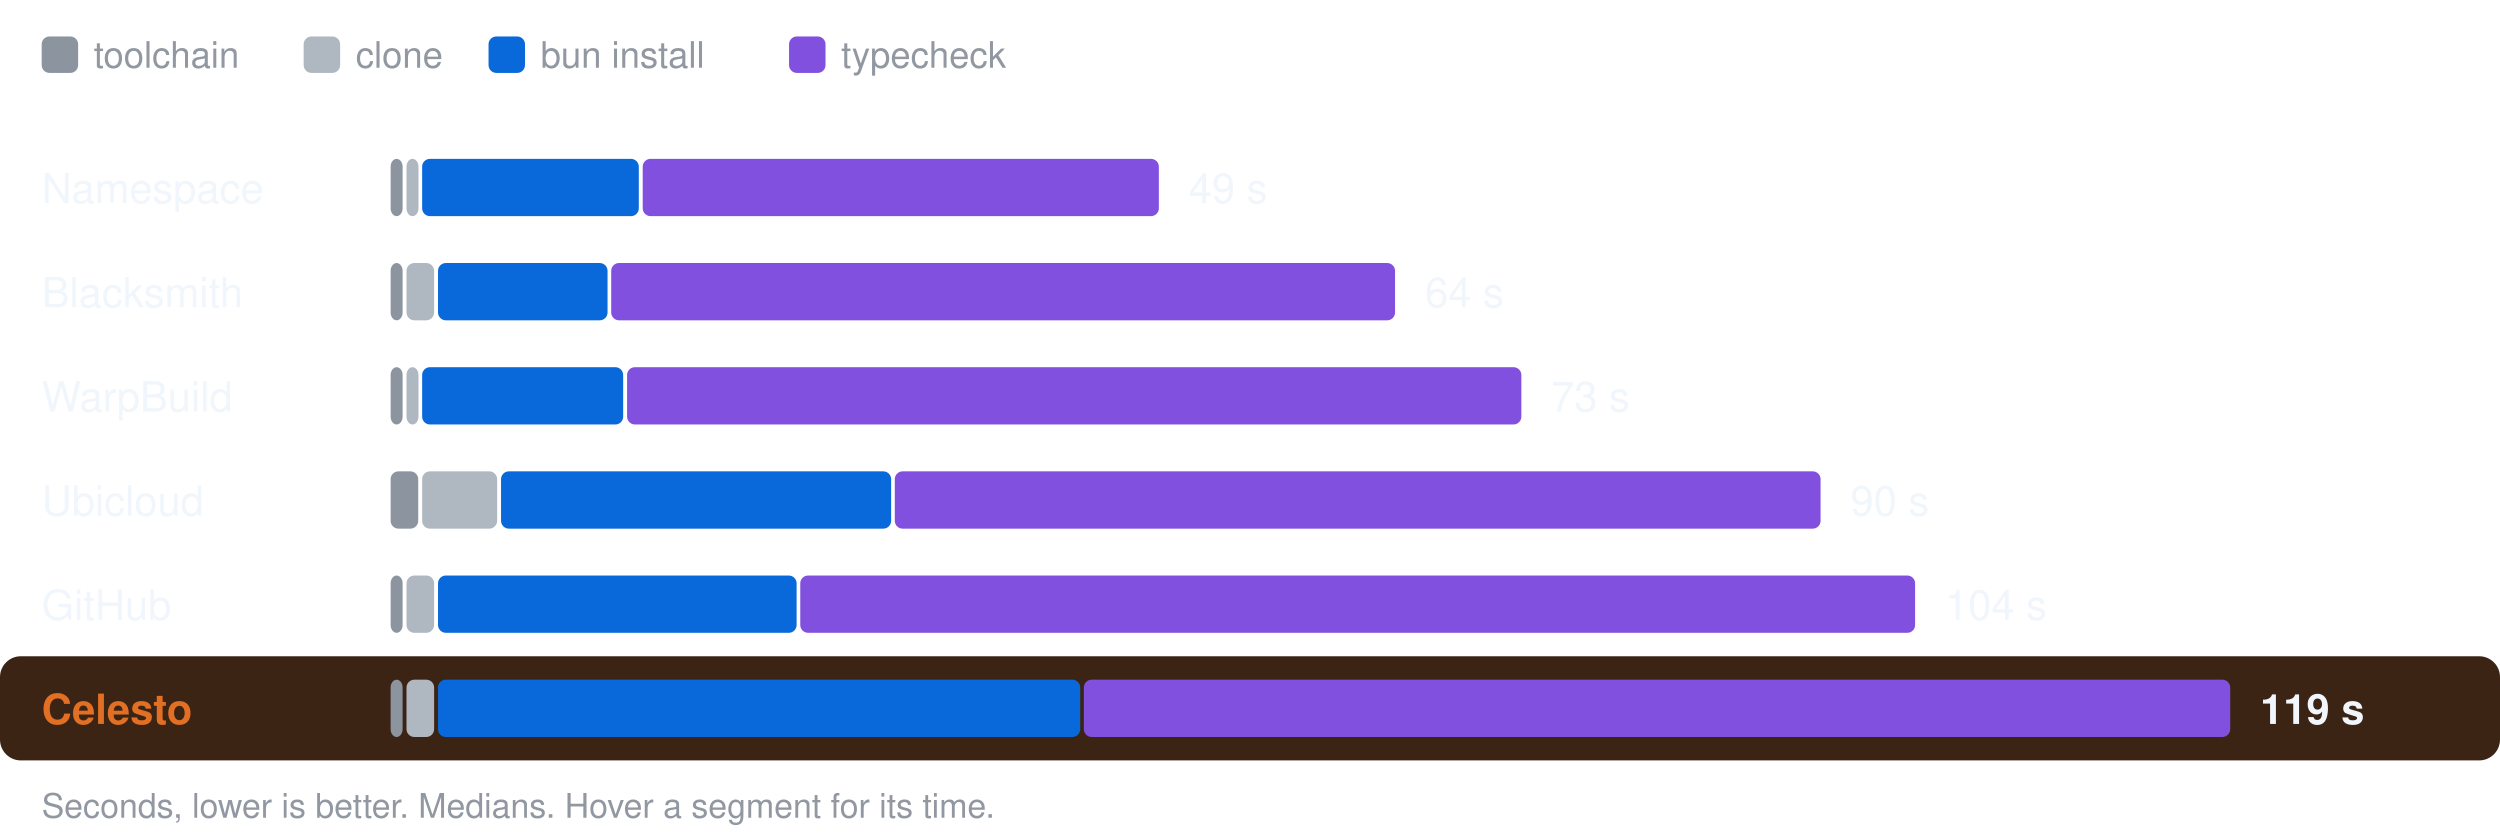
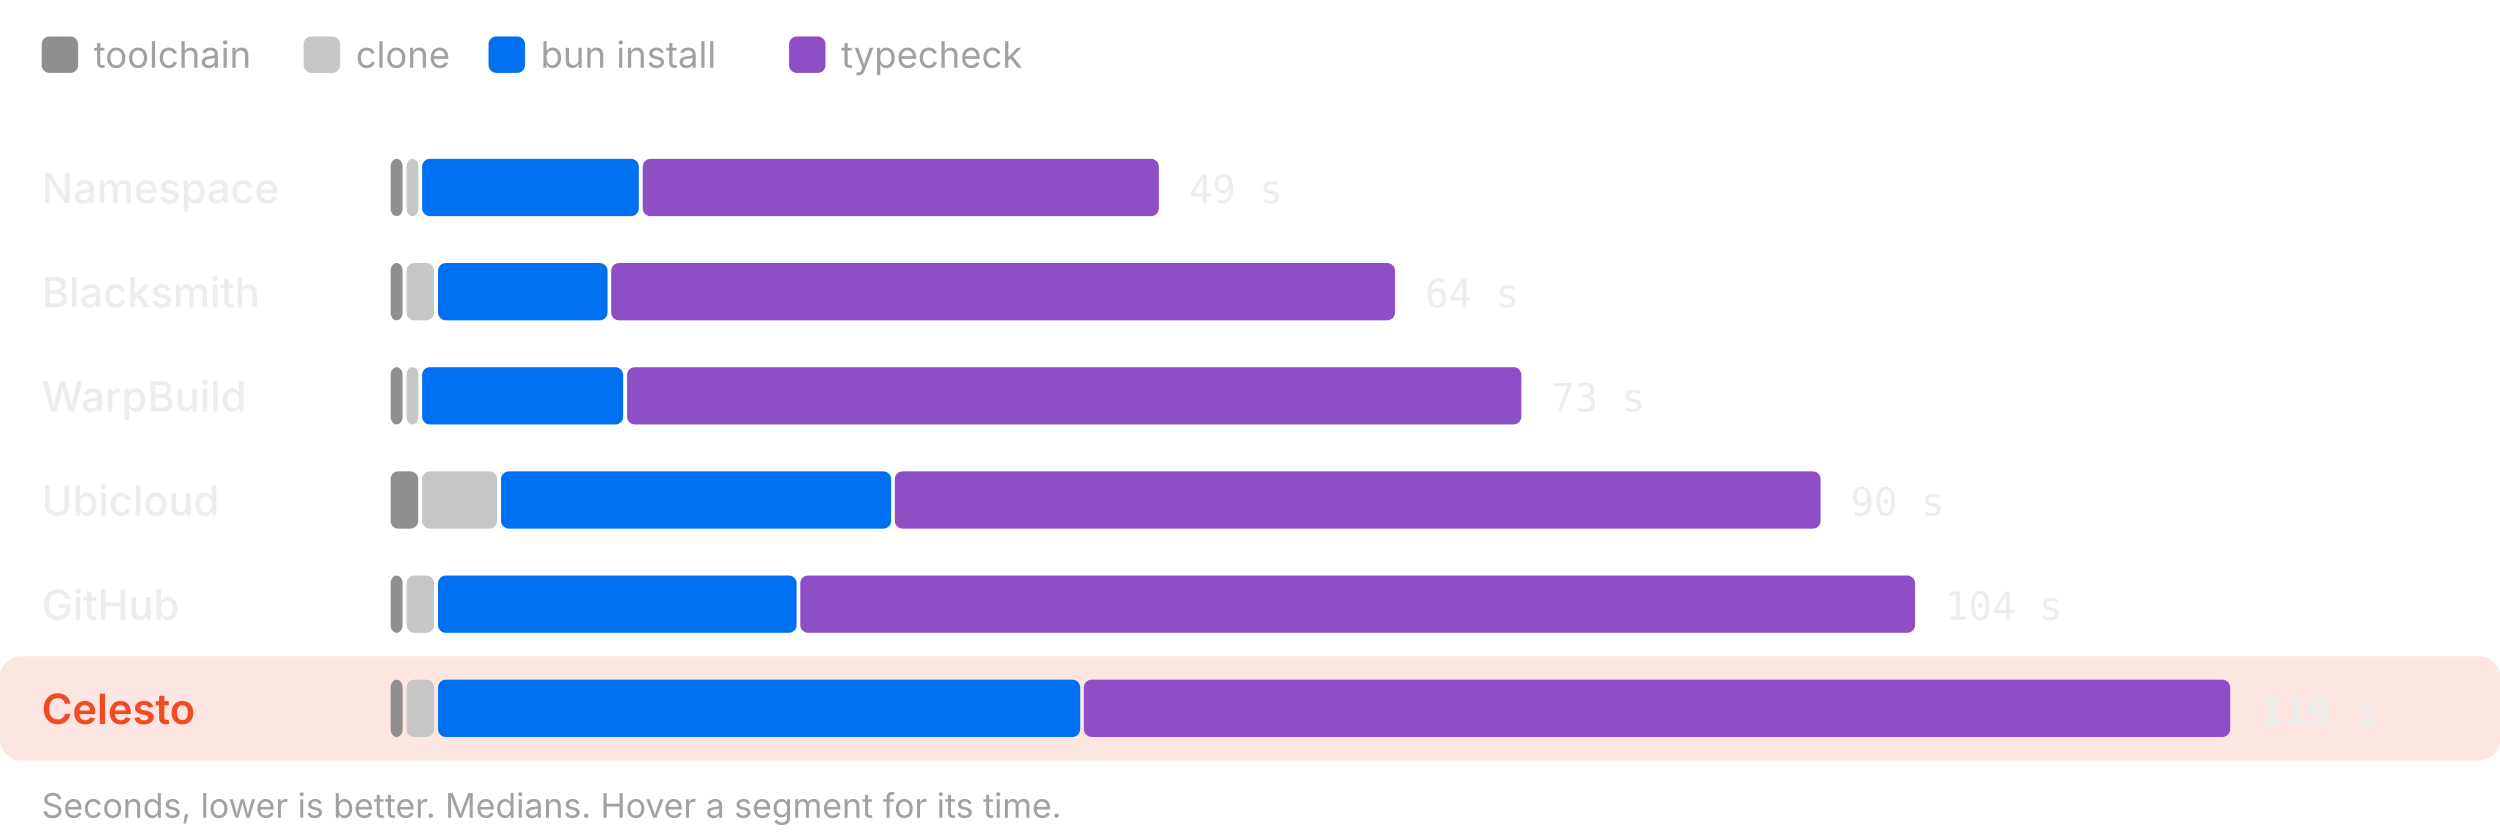
- <svg xmlns="http://www.w3.org/2000/svg" viewBox="0 0 960 322" font-family="-apple-system,BlinkMacSystemFont,Segoe UI,Helvetica,Arial,sans-serif">
-   <style>.t{fill:#f0f6fc}.m{fill:#9198a1}.hl{fill:#3b2414}</style>
-   <rect x="16" y="14" width="14" height="14" rx="3" fill="#8c959f" />
+ <svg xmlns="http://www.w3.org/2000/svg" viewBox="0 0 960 322" font-family="Geist,Inter,-apple-system,BlinkMacSystemFont,Segoe UI,sans-serif">
+   <style>.t{fill:#ededed}.m{fill:#a1a1a1}.hl{fill:#F04C24;fill-opacity:.14}.n{fill:#8f8f8f;fill-opacity:.16}</style>
+   <rect x="16" y="14" width="14" height="14" rx="3" fill="#8f8f8f" />
  <text x="36" y="26" font-size="14" class="m">toolchain</text>
-   <rect x="116.6" y="14" width="14" height="14" rx="3" fill="#afb8c1" />
+   <rect x="116.6" y="14" width="14" height="14" rx="3" fill="#c7c7c7" />
  <text x="136.6" y="26" font-size="14" class="m">clone</text>
-   <rect x="187.6" y="14" width="14" height="14" rx="3" fill="#0969da" />
+   <rect x="187.6" y="14" width="14" height="14" rx="3" fill="#0070f3" />
  <text x="207.6" y="26" font-size="14" class="m">bun install</text>
-   <rect x="303" y="14" width="14" height="14" rx="3" fill="#8250df" />
+   <rect x="303" y="14" width="14" height="14" rx="3" fill="#8e4ec6" />
  <text x="323" y="26" font-size="14" class="m">typecheck</text>
  <text x="16" y="78" font-size="16" font-weight="500" class="t">Namespace</text>
-   <rect x="150.0" y="61" width="4.6" height="22" rx="3" fill="#8c959f" />
-   <rect x="156.1" y="61" width="4.6" height="22" rx="3" fill="#afb8c1" />
-   <rect x="162.1" y="61" width="83.2" height="22" rx="3" fill="#0969da" />
-   <rect x="246.8" y="61" width="198.2" height="22" rx="3" fill="#8250df" />
-   <text x="456.471" y="78" font-size="16" font-weight="500" class="t">49 s</text>
+   <rect x="150.0" y="61" width="4.6" height="22" rx="3" fill="#8f8f8f" />
+   <rect x="156.1" y="61" width="4.6" height="22" rx="3" fill="#c7c7c7" />
+   <rect x="162.1" y="61" width="83.2" height="22" rx="3" fill="#0070f3" />
+   <rect x="246.8" y="61" width="198.2" height="22" rx="3" fill="#8e4ec6" />
+   <text x="456.471" y="78" font-size="15" font-weight="400" font-family="Geist Mono,SFMono-Regular,Menlo,Consolas,monospace" class="t">49 s</text>
  <text x="16" y="118" font-size="16" font-weight="500" class="t">Blacksmith</text>
-   <rect x="150.0" y="101" width="4.6" height="22" rx="3" fill="#8c959f" />
-   <rect x="156.1" y="101" width="10.6" height="22" rx="3" fill="#afb8c1" />
-   <rect x="168.2" y="101" width="65.1" height="22" rx="3" fill="#0969da" />
-   <rect x="234.7" y="101" width="301.0" height="22" rx="3" fill="#8250df" />
-   <text x="547.227" y="118" font-size="16" font-weight="500" class="t">64 s</text>
+   <rect x="150.0" y="101" width="4.6" height="22" rx="3" fill="#8f8f8f" />
+   <rect x="156.1" y="101" width="10.6" height="22" rx="3" fill="#c7c7c7" />
+   <rect x="168.2" y="101" width="65.1" height="22" rx="3" fill="#0070f3" />
+   <rect x="234.7" y="101" width="301.0" height="22" rx="3" fill="#8e4ec6" />
+   <text x="547.227" y="118" font-size="15" font-weight="400" font-family="Geist Mono,SFMono-Regular,Menlo,Consolas,monospace" class="t">64 s</text>
  <text x="16" y="158" font-size="16" font-weight="500" class="t">WarpBuild</text>
-   <rect x="150.0" y="141" width="4.6" height="22" rx="3" fill="#8c959f" />
-   <rect x="156.1" y="141" width="4.6" height="22" rx="3" fill="#afb8c1" />
-   <rect x="162.1" y="141" width="77.2" height="22" rx="3" fill="#0969da" />
-   <rect x="240.8" y="141" width="343.4" height="22" rx="3" fill="#8250df" />
-   <text x="595.63" y="158" font-size="16" font-weight="500" class="t">73 s</text>
+   <rect x="150.0" y="141" width="4.6" height="22" rx="3" fill="#8f8f8f" />
+   <rect x="156.1" y="141" width="4.6" height="22" rx="3" fill="#c7c7c7" />
+   <rect x="162.1" y="141" width="77.2" height="22" rx="3" fill="#0070f3" />
+   <rect x="240.8" y="141" width="343.4" height="22" rx="3" fill="#8e4ec6" />
+   <text x="595.63" y="158" font-size="15" font-weight="400" font-family="Geist Mono,SFMono-Regular,Menlo,Consolas,monospace" class="t">73 s</text>
  <text x="16" y="198" font-size="16" font-weight="500" class="t">Ubicloud</text>
-   <rect x="150.0" y="181" width="10.6" height="22" rx="3" fill="#8c959f" />
-   <rect x="162.1" y="181" width="28.8" height="22" rx="3" fill="#afb8c1" />
-   <rect x="192.4" y="181" width="149.8" height="22" rx="3" fill="#0969da" />
-   <rect x="343.6" y="181" width="355.5" height="22" rx="3" fill="#8250df" />
-   <text x="710.588" y="198" font-size="16" font-weight="500" class="t">90 s</text>
+   <rect x="150.0" y="181" width="10.6" height="22" rx="3" fill="#8f8f8f" />
+   <rect x="162.1" y="181" width="28.8" height="22" rx="3" fill="#c7c7c7" />
+   <rect x="192.4" y="181" width="149.8" height="22" rx="3" fill="#0070f3" />
+   <rect x="343.6" y="181" width="355.5" height="22" rx="3" fill="#8e4ec6" />
+   <text x="710.588" y="198" font-size="15" font-weight="400" font-family="Geist Mono,SFMono-Regular,Menlo,Consolas,monospace" class="t">90 s</text>
  <text x="16" y="238" font-size="16" font-weight="500" class="t">GitHub</text>
-   <rect x="150.0" y="221" width="4.6" height="22" rx="3" fill="#8c959f" />
-   <rect x="156.1" y="221" width="10.6" height="22" rx="3" fill="#afb8c1" />
-   <rect x="168.2" y="221" width="137.7" height="22" rx="3" fill="#0969da" />
-   <rect x="307.3" y="221" width="428.1" height="22" rx="3" fill="#8250df" />
-   <text x="746.891" y="238" font-size="16" font-weight="500" class="t">104 s</text>
+   <rect x="150.0" y="221" width="4.6" height="22" rx="3" fill="#8f8f8f" />
+   <rect x="156.1" y="221" width="10.6" height="22" rx="3" fill="#c7c7c7" />
+   <rect x="168.2" y="221" width="137.7" height="22" rx="3" fill="#0070f3" />
+   <rect x="307.3" y="221" width="428.1" height="22" rx="3" fill="#8e4ec6" />
+   <text x="746.891" y="238" font-size="15" font-weight="400" font-family="Geist Mono,SFMono-Regular,Menlo,Consolas,monospace" class="t">104 s</text>
  <rect x="0" y="252" width="960" height="40" rx="8" class="hl" />
-   <text x="16" y="278" font-size="16" font-weight="700" fill="#e16f24">Celesto</text>
-   <rect x="150.0" y="261" width="4.6" height="22" rx="3" fill="#8c959f" />
-   <rect x="156.1" y="261" width="10.6" height="22" rx="3" fill="#afb8c1" />
-   <rect x="168.2" y="261" width="246.6" height="22" rx="3" fill="#0969da" />
-   <rect x="416.2" y="261" width="440.2" height="22" rx="3" fill="#8250df" />
-   <text x="867.899" y="278" font-size="16" font-weight="700" class="t">119 s</text>
+   <text x="16" y="278" font-size="16" font-weight="600" fill="#F04C24">Celesto</text>
+   <rect x="150.0" y="261" width="4.6" height="22" rx="3" fill="#8f8f8f" />
+   <rect x="156.1" y="261" width="10.6" height="22" rx="3" fill="#c7c7c7" />
+   <rect x="168.2" y="261" width="246.6" height="22" rx="3" fill="#0070f3" />
+   <rect x="416.2" y="261" width="440.2" height="22" rx="3" fill="#8e4ec6" />
+   <text x="867.899" y="278" font-size="15" font-weight="600" font-family="Geist Mono,SFMono-Regular,Menlo,Consolas,monospace" class="t">119 s</text>
  <text x="16" y="314" font-size="13" class="m">Seconds, lower is better. Medians. Hover a segment for its time.</text>
</svg>
